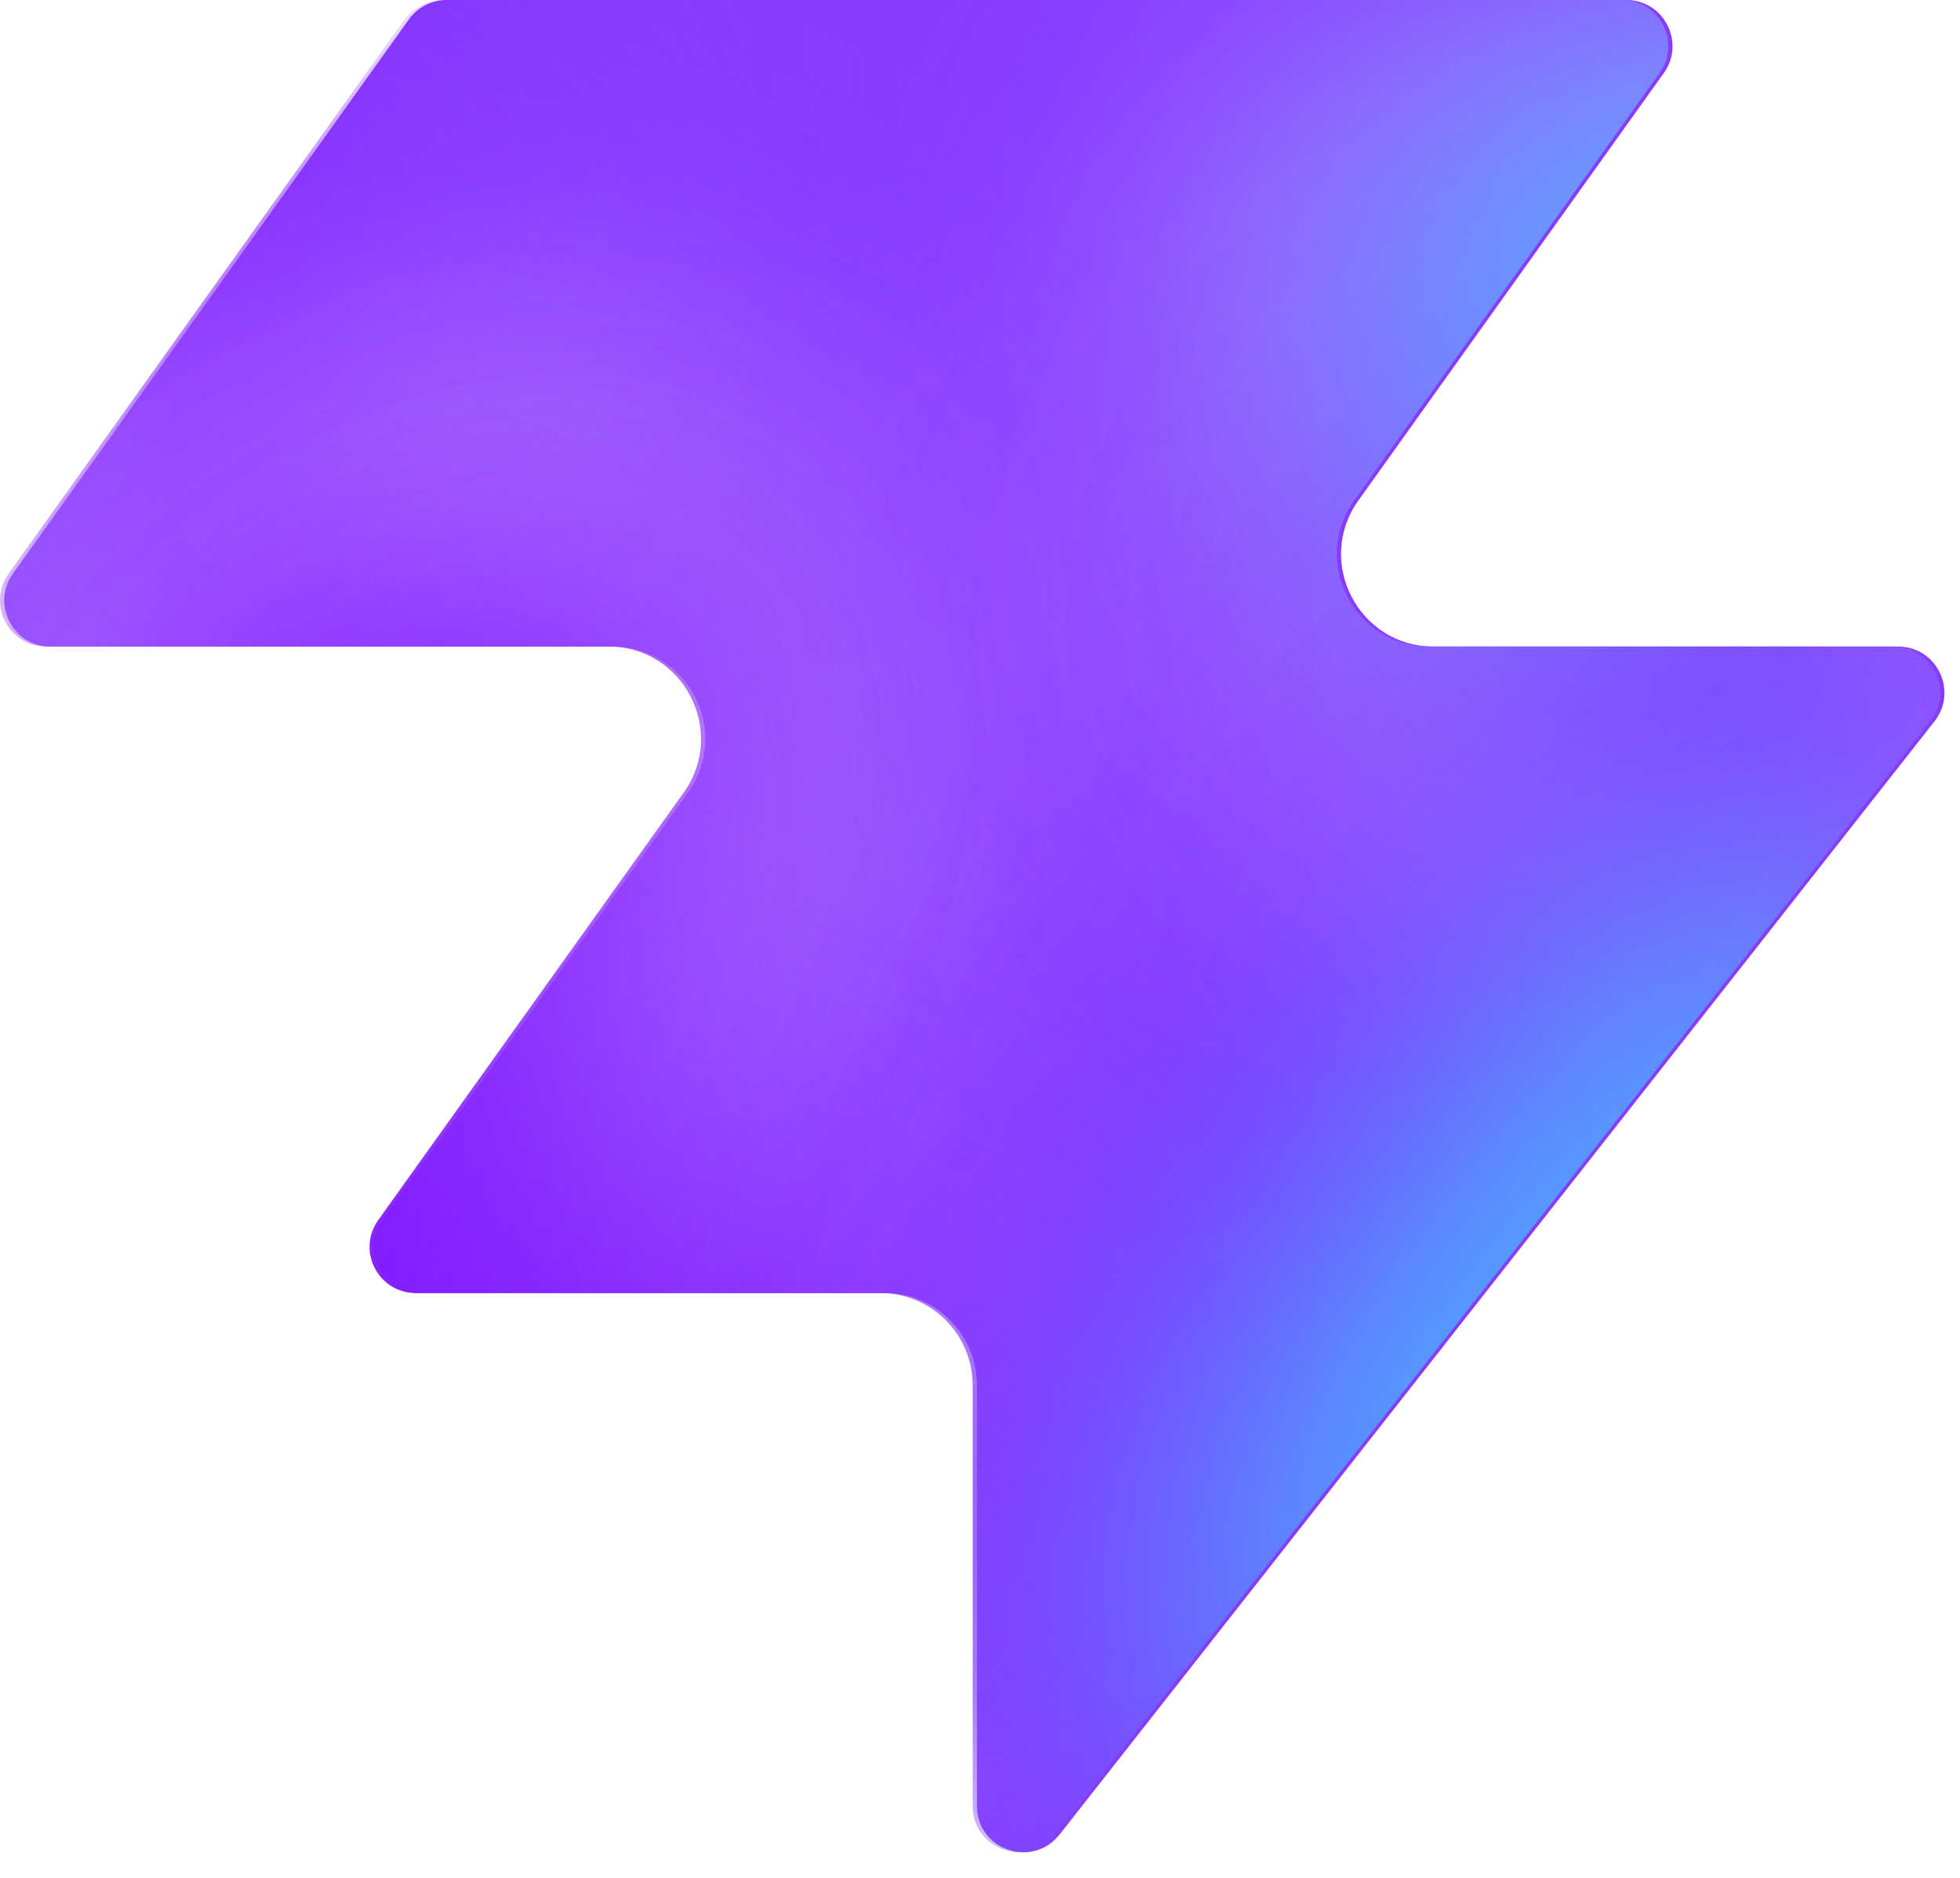
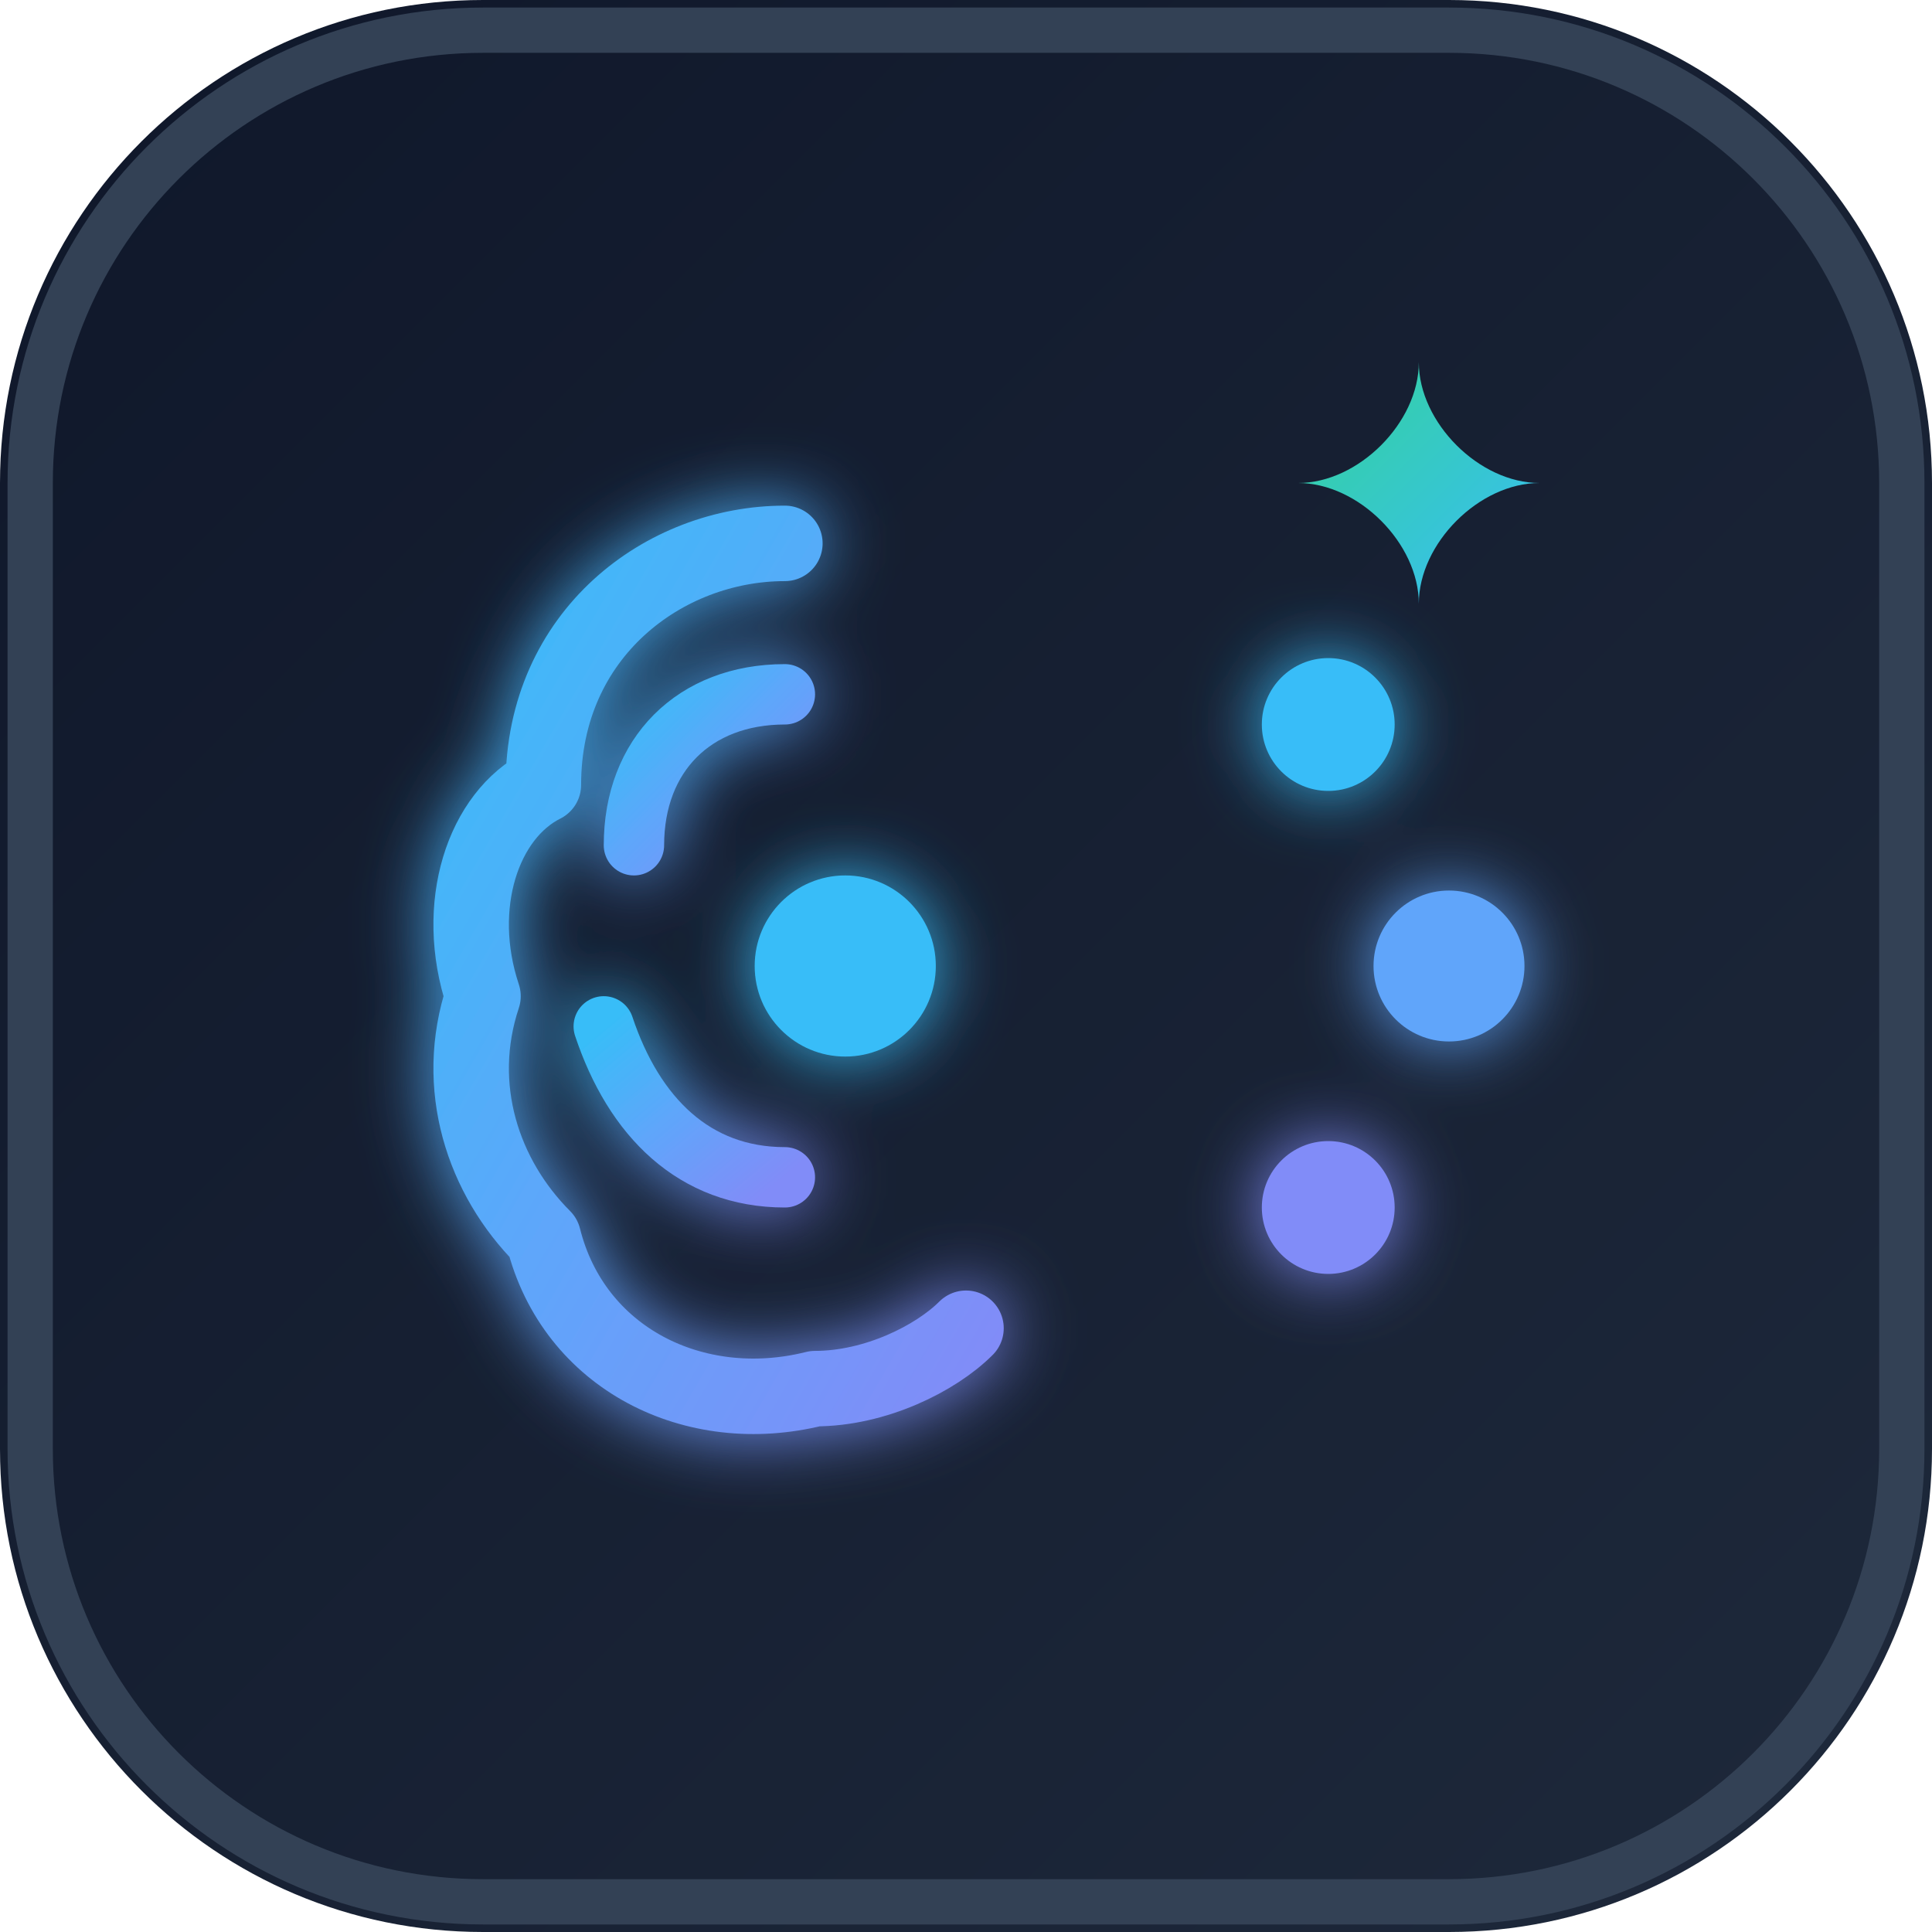
- <svg xmlns="http://www.w3.org/2000/svg" width="48" height="46" fill="none" viewBox="0 0 48 46">
-   <path fill="#863bff" d="M25.946 44.938c-.664.845-2.021.375-2.021-.698V33.937a2.26 2.26 0 0 0-2.262-2.262H10.287c-.92 0-1.456-1.04-.92-1.788l7.48-10.471c1.07-1.497 0-3.578-1.842-3.578H1.237c-.92 0-1.456-1.04-.92-1.788L10.013.474c.214-.297.556-.474.92-.474h28.894c.92 0 1.456 1.04.92 1.788l-7.48 10.471c-1.07 1.498 0 3.579 1.842 3.579h11.377c.943 0 1.473 1.088.89 1.83L25.947 44.94z" style="fill:#863bff;fill:color(display-p3 .525 .23 1);fill-opacity:1" />
-   <mask id="a" width="48" height="46" x="0" y="0" maskUnits="userSpaceOnUse" style="mask-type:alpha">
-     <path fill="#000" d="M25.842 44.938c-.664.844-2.021.375-2.021-.698V33.937a2.26 2.26 0 0 0-2.262-2.262H10.183c-.92 0-1.456-1.04-.92-1.788l7.48-10.471c1.07-1.498 0-3.579-1.842-3.579H1.133c-.92 0-1.456-1.04-.92-1.787L9.91.473c.214-.297.556-.474.92-.474h28.894c.92 0 1.456 1.04.92 1.788l-7.48 10.471c-1.07 1.498 0 3.578 1.842 3.578h11.377c.943 0 1.473 1.088.89 1.832L25.843 44.94z" style="fill:#000;fill-opacity:1" />
-   </mask>
-   <g mask="url(#a)">
-     <g filter="url(#b)">
-       <ellipse cx="5.508" cy="14.704" fill="#ede6ff" rx="5.508" ry="14.704" style="fill:#ede6ff;fill:color(display-p3 .927 .903 1);fill-opacity:1" transform="matrix(.00324 1 1 -.00324 -4.47 31.516)" />
-     </g>
-     <g filter="url(#c)">
-       <ellipse cx="10.399" cy="29.851" fill="#ede6ff" rx="10.399" ry="29.851" style="fill:#ede6ff;fill:color(display-p3 .927 .903 1);fill-opacity:1" transform="matrix(.00324 1 1 -.00324 -39.328 7.883)" />
-     </g>
-     <g filter="url(#d)">
-       <ellipse cx="5.508" cy="30.487" fill="#7e14ff" rx="5.508" ry="30.487" style="fill:#7e14ff;fill:color(display-p3 .492 .077 1);fill-opacity:1" transform="rotate(89.814 -25.913 -14.639)scale(1 -1)" />
-     </g>
-     <g filter="url(#e)">
-       <ellipse cx="5.508" cy="30.599" fill="#7e14ff" rx="5.508" ry="30.599" style="fill:#7e14ff;fill:color(display-p3 .492 .077 1);fill-opacity:1" transform="rotate(89.814 -32.644 -3.334)scale(1 -1)" />
-     </g>
-     <g filter="url(#f)">
-       <ellipse cx="5.508" cy="30.599" fill="#7e14ff" rx="5.508" ry="30.599" style="fill:#7e14ff;fill:color(display-p3 .492 .077 1);fill-opacity:1" transform="matrix(.00324 1 1 -.00324 -34.34 30.47)" />
-     </g>
-     <g filter="url(#g)">
-       <ellipse cx="14.072" cy="22.078" fill="#ede6ff" rx="14.072" ry="22.078" style="fill:#ede6ff;fill:color(display-p3 .927 .903 1);fill-opacity:1" transform="rotate(93.35 24.506 48.493)scale(-1 1)" />
-     </g>
-     <g filter="url(#h)">
-       <ellipse cx="3.47" cy="21.501" fill="#7e14ff" rx="3.47" ry="21.501" style="fill:#7e14ff;fill:color(display-p3 .492 .077 1);fill-opacity:1" transform="rotate(89.009 28.708 47.59)scale(-1 1)" />
-     </g>
-     <g filter="url(#i)">
-       <ellipse cx="3.47" cy="21.501" fill="#7e14ff" rx="3.47" ry="21.501" style="fill:#7e14ff;fill:color(display-p3 .492 .077 1);fill-opacity:1" transform="rotate(89.009 28.708 47.59)scale(-1 1)" />
-     </g>
-     <g filter="url(#j)">
-       <ellipse cx=".387" cy="8.972" fill="#7e14ff" rx="4.407" ry="29.108" style="fill:#7e14ff;fill:color(display-p3 .492 .077 1);fill-opacity:1" transform="rotate(39.51 .387 8.972)" />
-     </g>
-     <g filter="url(#k)">
-       <ellipse cx="47.523" cy="-6.092" fill="#7e14ff" rx="4.407" ry="29.108" style="fill:#7e14ff;fill:color(display-p3 .492 .077 1);fill-opacity:1" transform="rotate(37.892 47.523 -6.092)" />
-     </g>
-     <g filter="url(#l)">
-       <ellipse cx="41.412" cy="6.333" fill="#47bfff" rx="5.971" ry="9.665" style="fill:#47bfff;fill:color(display-p3 .28 .748 1);fill-opacity:1" transform="rotate(37.892 41.412 6.333)" />
-     </g>
-     <g filter="url(#m)">
-       <ellipse cx="-1.879" cy="38.332" fill="#7e14ff" rx="4.407" ry="29.108" style="fill:#7e14ff;fill:color(display-p3 .492 .077 1);fill-opacity:1" transform="rotate(37.892 -1.88 38.332)" />
-     </g>
-     <g filter="url(#n)">
-       <ellipse cx="-1.879" cy="38.332" fill="#7e14ff" rx="4.407" ry="29.108" style="fill:#7e14ff;fill:color(display-p3 .492 .077 1);fill-opacity:1" transform="rotate(37.892 -1.88 38.332)" />
-     </g>
-     <g filter="url(#o)">
-       <ellipse cx="35.651" cy="29.907" fill="#7e14ff" rx="4.407" ry="29.108" style="fill:#7e14ff;fill:color(display-p3 .492 .077 1);fill-opacity:1" transform="rotate(37.892 35.651 29.907)" />
-     </g>
-     <g filter="url(#p)">
-       <ellipse cx="38.418" cy="32.4" fill="#47bfff" rx="5.971" ry="15.297" style="fill:#47bfff;fill:color(display-p3 .28 .748 1);fill-opacity:1" transform="rotate(37.892 38.418 32.4)" />
-     </g>
-   </g>
+ <svg xmlns="http://www.w3.org/2000/svg" viewBox="0 0 64 64" fill="none">
  <defs>
-     <filter id="b" width="60.045" height="41.654" x="-19.77" y="16.149" color-interpolation-filters="sRGB" filterUnits="userSpaceOnUse">
-       <feFlood flood-opacity="0" result="BackgroundImageFix" />
-       <feBlend in="SourceGraphic" in2="BackgroundImageFix" result="shape" />
-       <feGaussianBlur result="effect1_foregroundBlur_2002_17158" stdDeviation="7.659" />
-     </filter>
-     <filter id="c" width="90.34" height="51.437" x="-54.613" y="-7.533" color-interpolation-filters="sRGB" filterUnits="userSpaceOnUse">
-       <feFlood flood-opacity="0" result="BackgroundImageFix" />
-       <feBlend in="SourceGraphic" in2="BackgroundImageFix" result="shape" />
-       <feGaussianBlur result="effect1_foregroundBlur_2002_17158" stdDeviation="7.659" />
-     </filter>
-     <filter id="d" width="79.355" height="29.4" x="-49.64" y="2.03" color-interpolation-filters="sRGB" filterUnits="userSpaceOnUse">
-       <feFlood flood-opacity="0" result="BackgroundImageFix" />
-       <feBlend in="SourceGraphic" in2="BackgroundImageFix" result="shape" />
-       <feGaussianBlur result="effect1_foregroundBlur_2002_17158" stdDeviation="4.596" />
-     </filter>
-     <filter id="e" width="79.579" height="29.4" x="-45.045" y="20.029" color-interpolation-filters="sRGB" filterUnits="userSpaceOnUse">
-       <feFlood flood-opacity="0" result="BackgroundImageFix" />
-       <feBlend in="SourceGraphic" in2="BackgroundImageFix" result="shape" />
-       <feGaussianBlur result="effect1_foregroundBlur_2002_17158" stdDeviation="4.596" />
-     </filter>
-     <filter id="f" width="79.579" height="29.4" x="-43.513" y="21.178" color-interpolation-filters="sRGB" filterUnits="userSpaceOnUse">
-       <feFlood flood-opacity="0" result="BackgroundImageFix" />
-       <feBlend in="SourceGraphic" in2="BackgroundImageFix" result="shape" />
-       <feGaussianBlur result="effect1_foregroundBlur_2002_17158" stdDeviation="4.596" />
-     </filter>
-     <filter id="g" width="74.749" height="58.852" x="15.756" y="-17.901" color-interpolation-filters="sRGB" filterUnits="userSpaceOnUse">
-       <feFlood flood-opacity="0" result="BackgroundImageFix" />
-       <feBlend in="SourceGraphic" in2="BackgroundImageFix" result="shape" />
-       <feGaussianBlur result="effect1_foregroundBlur_2002_17158" stdDeviation="7.659" />
-     </filter>
-     <filter id="h" width="61.377" height="25.362" x="23.548" y="2.284" color-interpolation-filters="sRGB" filterUnits="userSpaceOnUse">
-       <feFlood flood-opacity="0" result="BackgroundImageFix" />
-       <feBlend in="SourceGraphic" in2="BackgroundImageFix" result="shape" />
-       <feGaussianBlur result="effect1_foregroundBlur_2002_17158" stdDeviation="4.596" />
-     </filter>
-     <filter id="i" width="61.377" height="25.362" x="23.548" y="2.284" color-interpolation-filters="sRGB" filterUnits="userSpaceOnUse">
-       <feFlood flood-opacity="0" result="BackgroundImageFix" />
-       <feBlend in="SourceGraphic" in2="BackgroundImageFix" result="shape" />
-       <feGaussianBlur result="effect1_foregroundBlur_2002_17158" stdDeviation="4.596" />
-     </filter>
-     <filter id="j" width="56.045" height="63.649" x="-27.636" y="-22.853" color-interpolation-filters="sRGB" filterUnits="userSpaceOnUse">
-       <feFlood flood-opacity="0" result="BackgroundImageFix" />
-       <feBlend in="SourceGraphic" in2="BackgroundImageFix" result="shape" />
-       <feGaussianBlur result="effect1_foregroundBlur_2002_17158" stdDeviation="4.596" />
-     </filter>
-     <filter id="k" width="54.814" height="64.646" x="20.116" y="-38.415" color-interpolation-filters="sRGB" filterUnits="userSpaceOnUse">
-       <feFlood flood-opacity="0" result="BackgroundImageFix" />
-       <feBlend in="SourceGraphic" in2="BackgroundImageFix" result="shape" />
-       <feGaussianBlur result="effect1_foregroundBlur_2002_17158" stdDeviation="4.596" />
-     </filter>
-     <filter id="l" width="33.541" height="35.313" x="24.641" y="-11.323" color-interpolation-filters="sRGB" filterUnits="userSpaceOnUse">
-       <feFlood flood-opacity="0" result="BackgroundImageFix" />
-       <feBlend in="SourceGraphic" in2="BackgroundImageFix" result="shape" />
-       <feGaussianBlur result="effect1_foregroundBlur_2002_17158" stdDeviation="4.596" />
-     </filter>
-     <filter id="m" width="54.814" height="64.646" x="-29.286" y="6.009" color-interpolation-filters="sRGB" filterUnits="userSpaceOnUse">
-       <feFlood flood-opacity="0" result="BackgroundImageFix" />
-       <feBlend in="SourceGraphic" in2="BackgroundImageFix" result="shape" />
-       <feGaussianBlur result="effect1_foregroundBlur_2002_17158" stdDeviation="4.596" />
-     </filter>
-     <filter id="n" width="54.814" height="64.646" x="-29.286" y="6.009" color-interpolation-filters="sRGB" filterUnits="userSpaceOnUse">
-       <feFlood flood-opacity="0" result="BackgroundImageFix" />
-       <feBlend in="SourceGraphic" in2="BackgroundImageFix" result="shape" />
-       <feGaussianBlur result="effect1_foregroundBlur_2002_17158" stdDeviation="4.596" />
-     </filter>
-     <filter id="o" width="54.814" height="64.646" x="8.244" y="-2.416" color-interpolation-filters="sRGB" filterUnits="userSpaceOnUse">
-       <feFlood flood-opacity="0" result="BackgroundImageFix" />
-       <feBlend in="SourceGraphic" in2="BackgroundImageFix" result="shape" />
-       <feGaussianBlur result="effect1_foregroundBlur_2002_17158" stdDeviation="4.596" />
-     </filter>
-     <filter id="p" width="39.409" height="43.623" x="18.713" y="10.588" color-interpolation-filters="sRGB" filterUnits="userSpaceOnUse">
-       <feFlood flood-opacity="0" result="BackgroundImageFix" />
-       <feBlend in="SourceGraphic" in2="BackgroundImageFix" result="shape" />
-       <feGaussianBlur result="effect1_foregroundBlur_2002_17158" stdDeviation="4.596" />
+     <linearGradient id="bgGrad" x1="0%" y1="0%" x2="100%" y2="100%">
+       <stop offset="0%" stop-color="#0f172a" />
+       <stop offset="100%" stop-color="#1e293b" />
+     </linearGradient>
+     <linearGradient id="iconGrad" x1="0%" y1="0%" x2="100%" y2="100%">
+       <stop offset="0%" stop-color="#38bdf8" />
+       <stop offset="50%" stop-color="#60a5fa" />
+       <stop offset="100%" stop-color="#818cf8" />
+     </linearGradient>
+     <linearGradient id="sparkleGrad" x1="0%" y1="0%" x2="100%" y2="100%">
+       <stop offset="0%" stop-color="#34d399" />
+       <stop offset="100%" stop-color="#38bdf8" />
+     </linearGradient>
+     <filter id="glow" x="-20%" y="-20%" width="140%" height="140%">
+       <feGaussianBlur stdDeviation="1.2" result="blur" />
+       <feComposite in="SourceGraphic" in2="blur" operator="over" />
    </filter>
  </defs>
+   <rect width="64" height="64" rx="16" fill="url(#bgGrad)" />
+   <rect x="1" y="1" width="62" height="62" rx="15" stroke="#334155" stroke-width="1.5" />
+   <g filter="url(#glow)">
+     <path d="M26 18 C22 18 18 21 18 26 C16 27 15 30 16 33 C15 36 16 39 18 41 C19 45 23 47 27 46 C29 46 31 45 32 44" stroke="url(#iconGrad)" stroke-width="2.5" stroke-linecap="round" stroke-linejoin="round" />
+     <path d="M26 23 C23 23 21 25 21 28" stroke="url(#iconGrad)" stroke-width="2" stroke-linecap="round" />
+     <path d="M20 34 C21 37 23 39 26 39" stroke="url(#iconGrad)" stroke-width="2" stroke-linecap="round" />
+     <path d="M32 24 L42 24" stroke="url(#iconGrad)" stroke-width="2" stroke-linecap="round" />
+     <path d="M32 32 L46 32" stroke="url(#iconGrad)" stroke-width="2.2" stroke-linecap="round" />
+     <path d="M32 40 L42 40" stroke="url(#iconGrad)" stroke-width="2" stroke-linecap="round" />
+     <circle cx="44" cy="24" r="2.2" fill="#38bdf8" />
+     <circle cx="48" cy="32" r="2.5" fill="#60a5fa" />
+     <circle cx="44" cy="40" r="2.2" fill="#818cf8" />
+     <circle cx="28" cy="32" r="3" fill="#38bdf8" />
+   </g>
+   <path d="M47 12 C47 14 49 16 51 16 C49 16 47 18 47 20 C47 18 45 16 43 16 C45 16 47 14 47 12 Z" fill="url(#sparkleGrad)" />
</svg>
